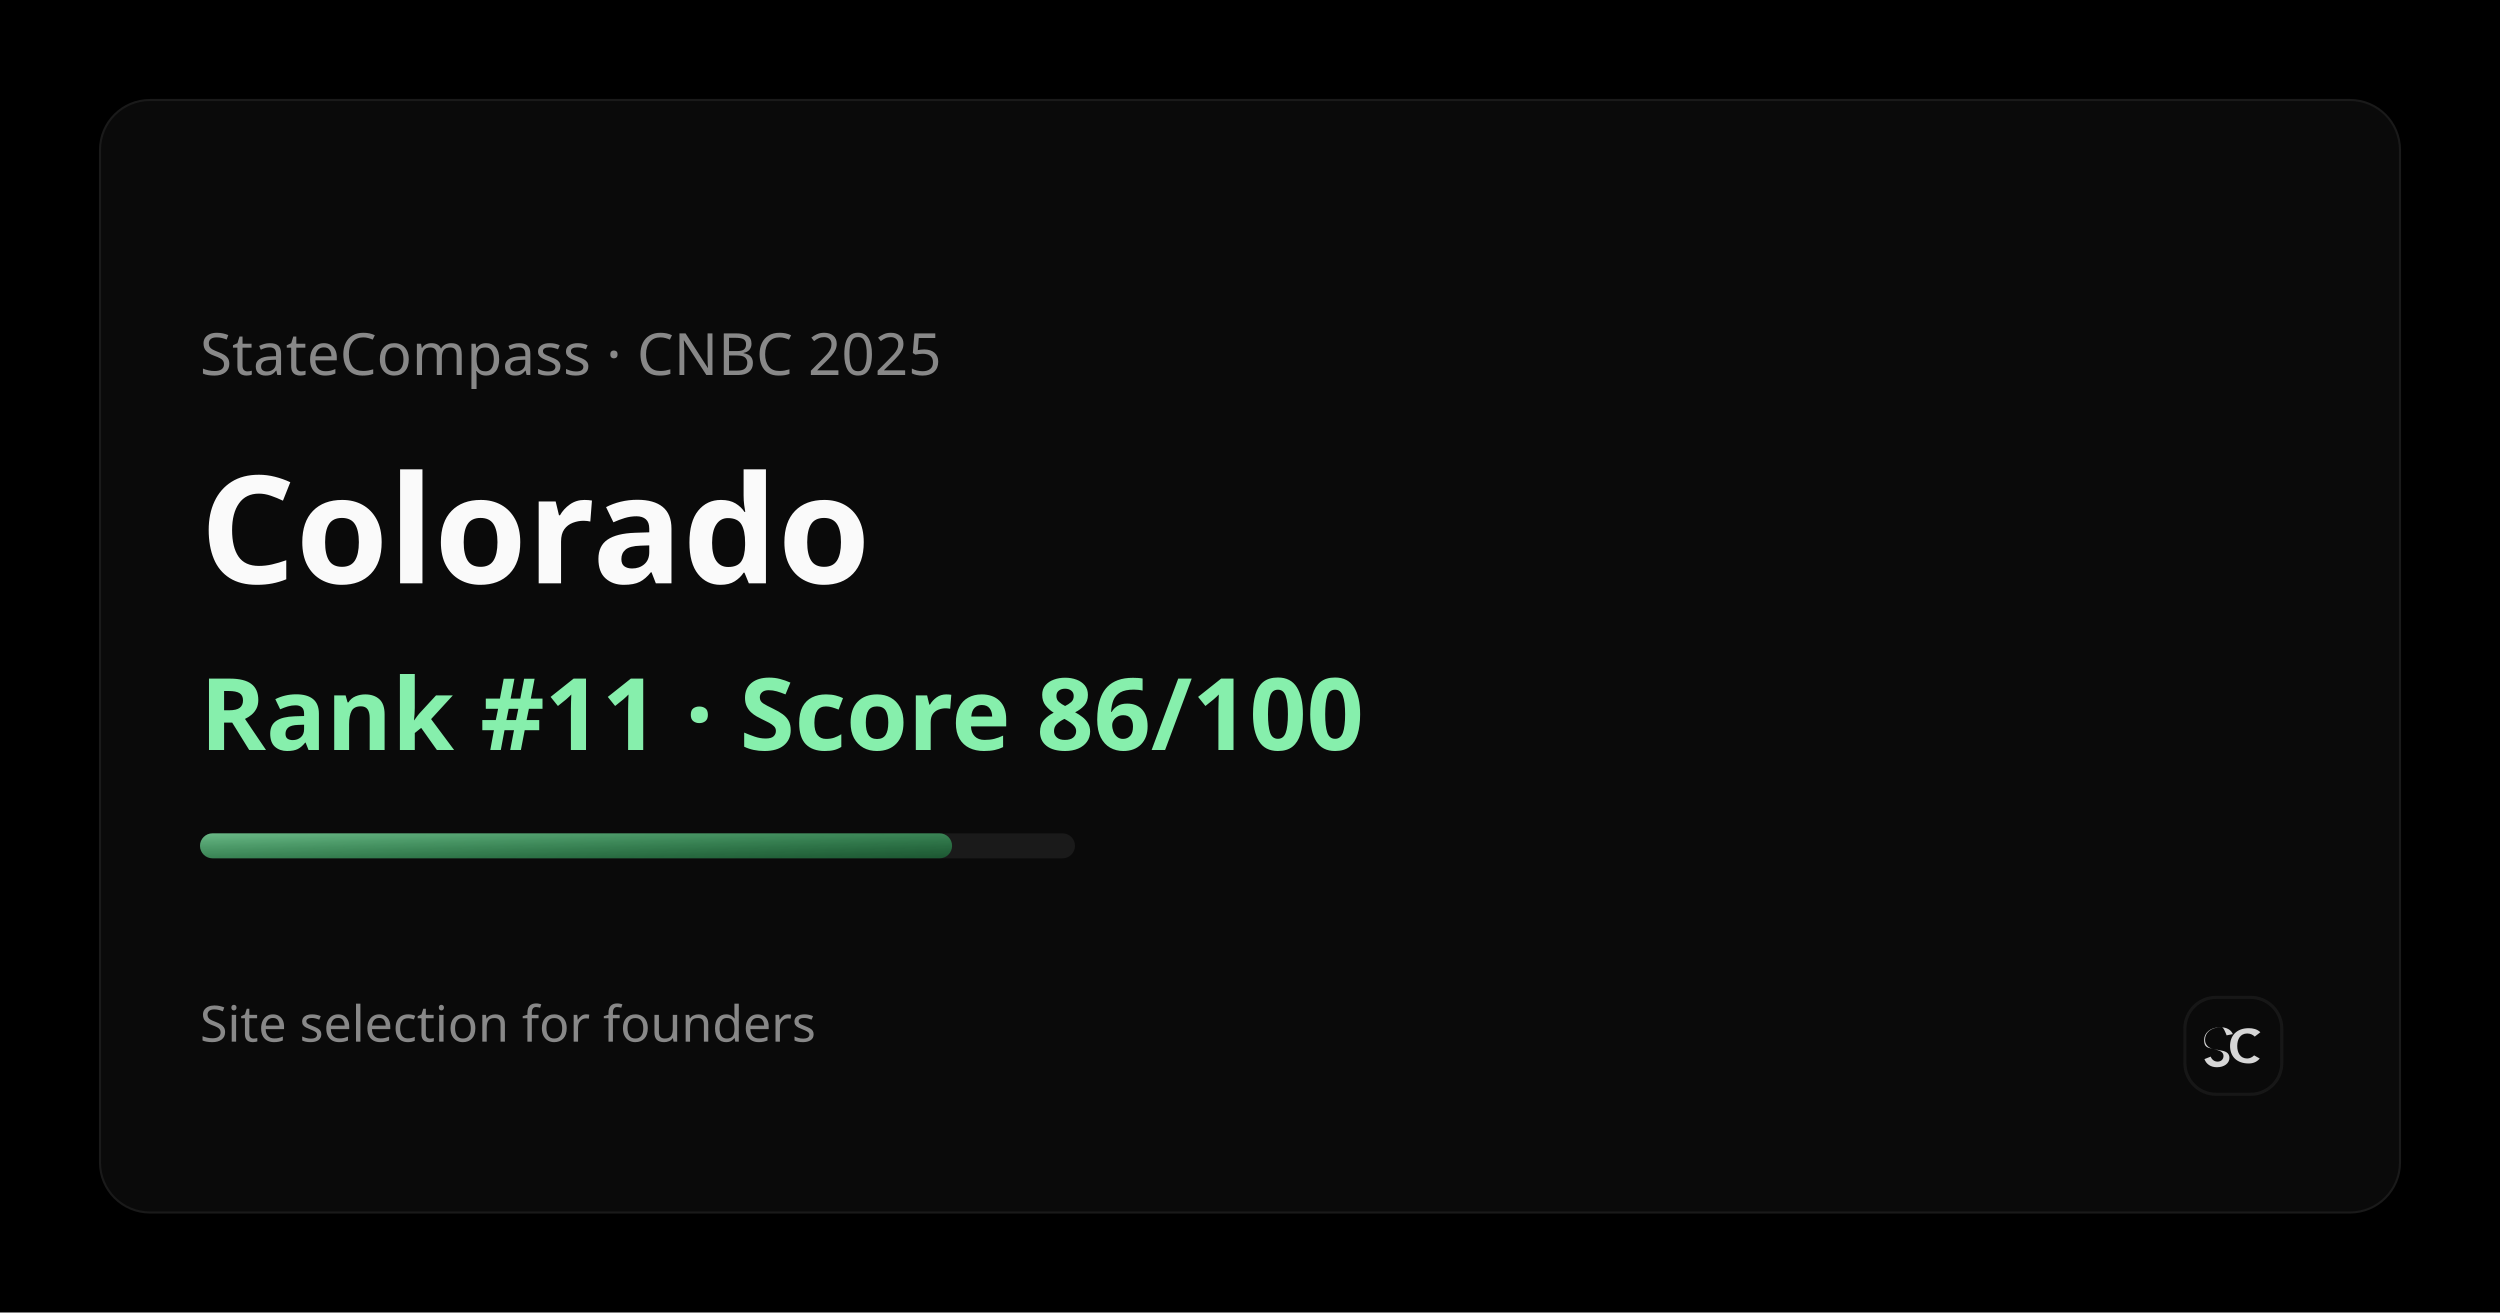
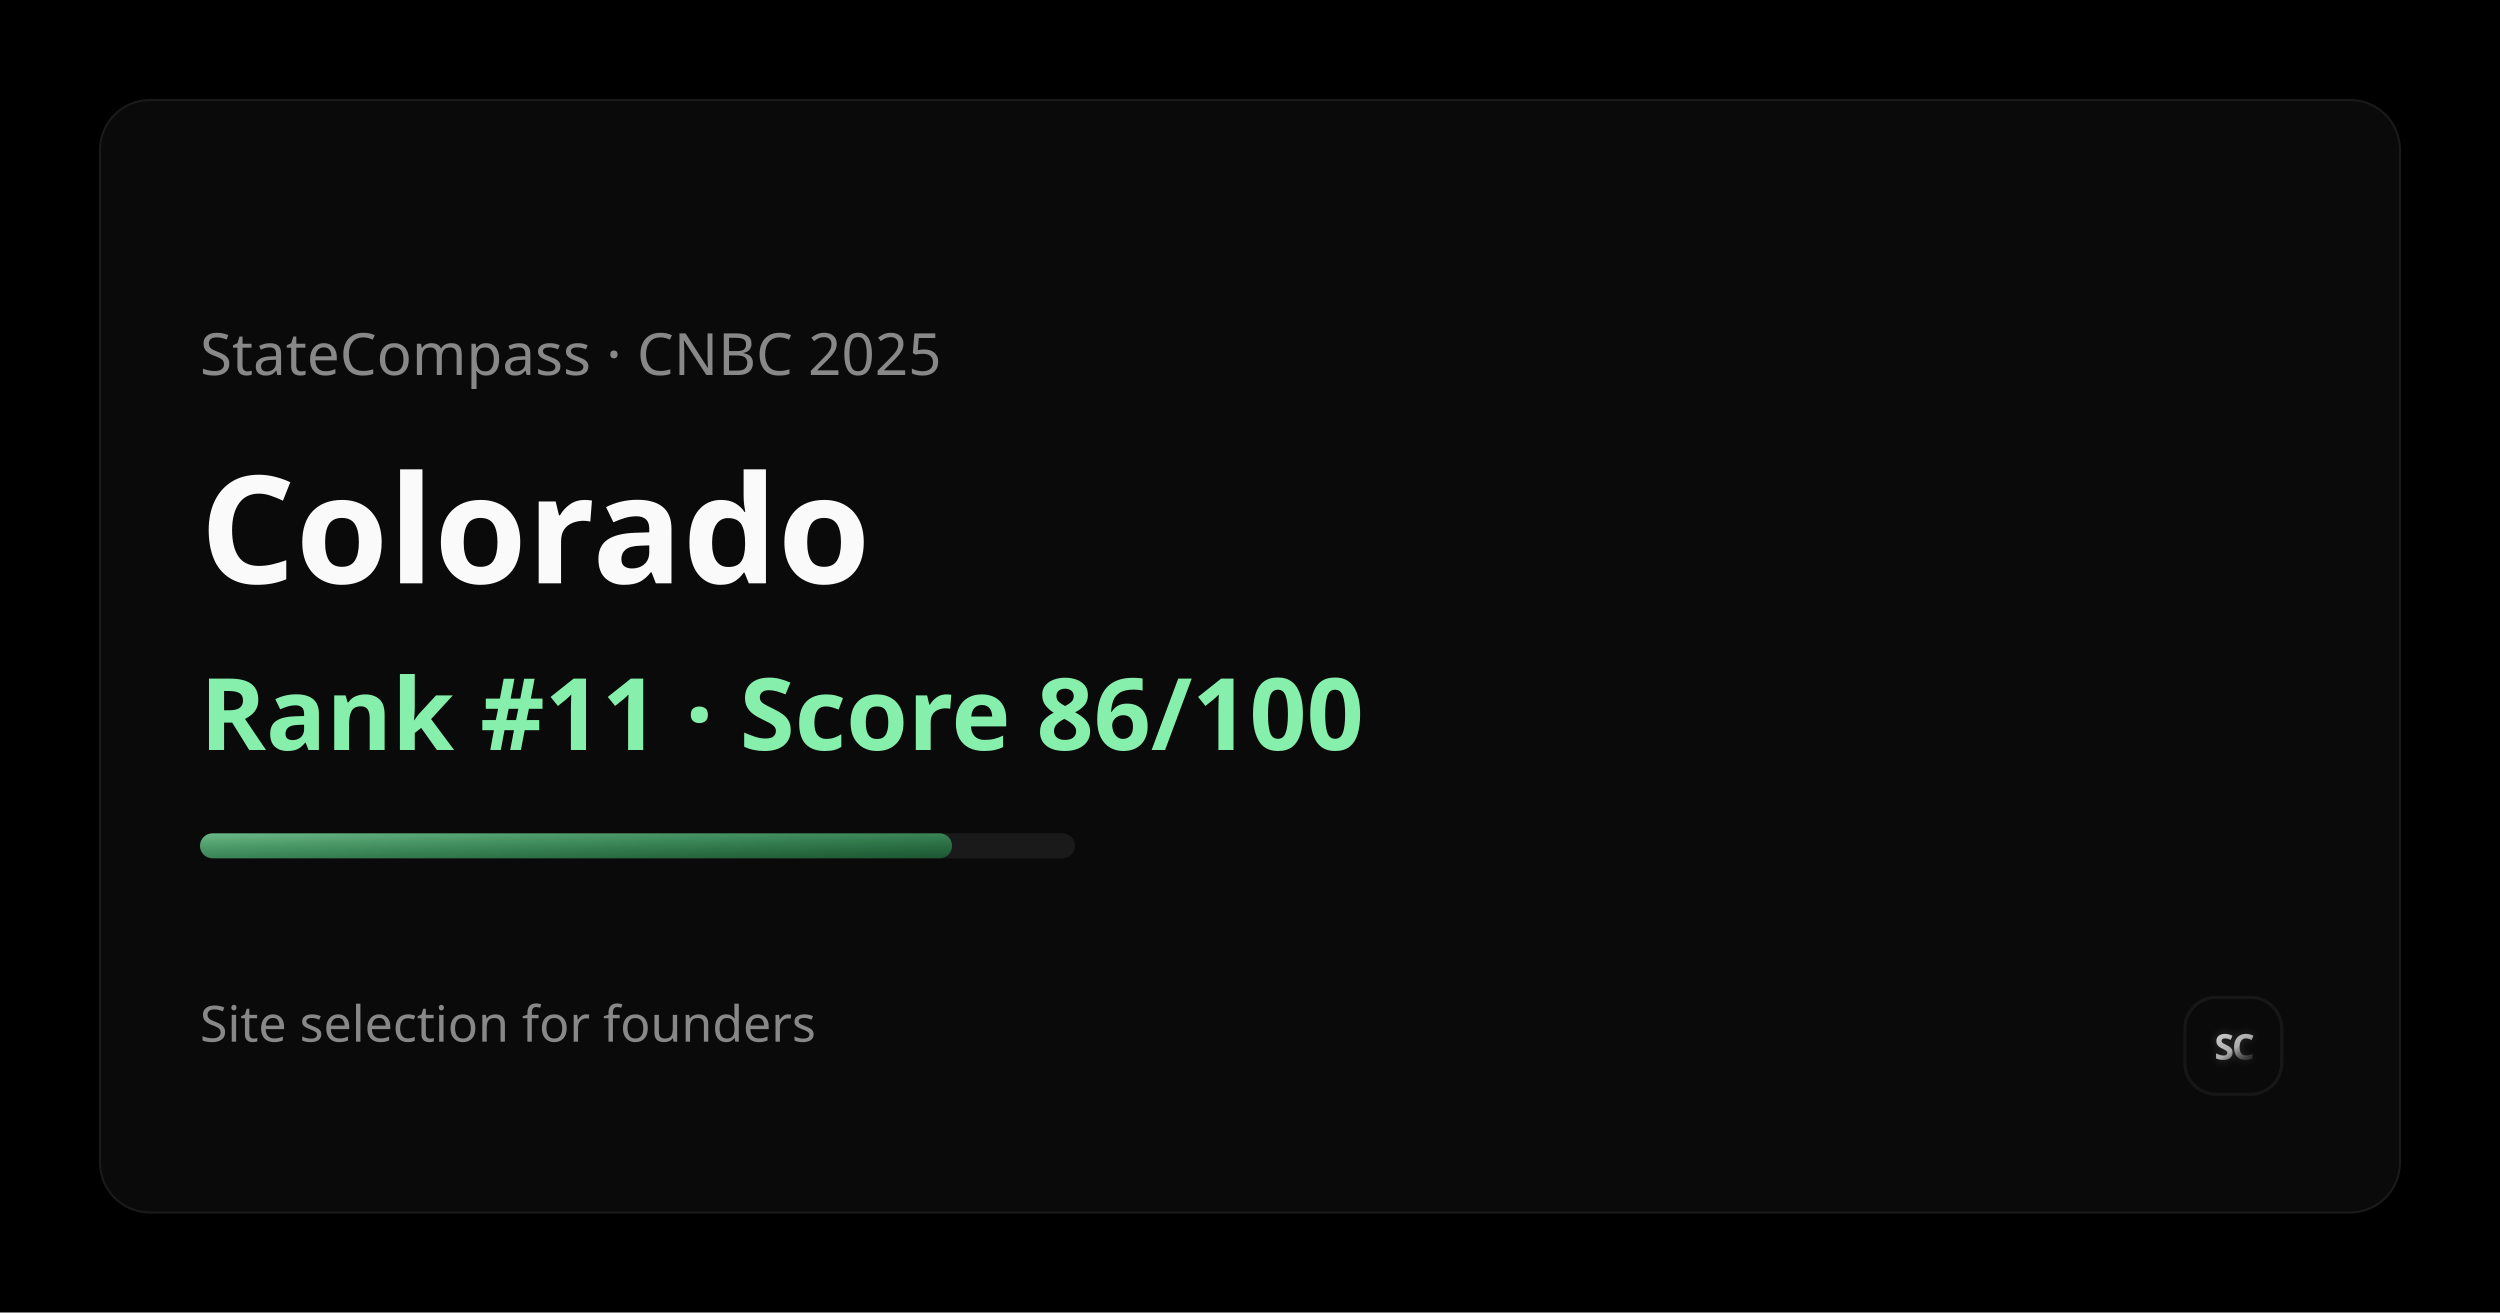
<svg xmlns="http://www.w3.org/2000/svg" width="1200" height="630" viewBox="0 0 1200 630">
  <defs>
    <linearGradient id="og-tier-green" x1="0%" y1="0%" x2="100%" y2="100%">
      <stop offset="0%" stop-color="#86efac" stop-opacity="0.75" />
      <stop offset="100%" stop-color="#22c55e" stop-opacity="0.35" />
    </linearGradient>
  </defs>
  <rect width="1200" height="630" fill="#000000" />
  <rect x="48" y="48" width="1104" height="534" rx="24" fill="#0a0a0a" stroke="#1a1a1a" />
  <text x="96" y="180" fill="#888888" font-family="system-ui,sans-serif" font-size="28">StateCompass · CNBC 2025</text>
  <text x="96" y="280" fill="#fafafa" font-family="system-ui,sans-serif" font-size="72" font-weight="700">Colorado</text>
  <text x="96" y="360" fill="#86efac" font-family="system-ui,sans-serif" font-size="48" font-weight="600">Rank #11 · Score 86/100</text>
  <rect x="96" y="400" width="420" height="12" rx="6" fill="#1a1a1a" />
  <rect x="96" y="400" width="361" height="12" rx="6" fill="url(#og-tier-green)" />
  <text x="96" y="500" fill="#888888" font-family="system-ui,sans-serif" font-size="24">Site selection for founders</text>
+   <defs>
+     <linearGradient id="og-sc-dazzle" x1="0%" y1="0%" x2="100%" y2="100%">
+       <stop offset="0%" stop-color="#ffffff" stop-opacity="0.92" />
+       <stop offset="52%" stop-color="#fafafa" stop-opacity="0.78" />
+       <stop offset="100%" stop-color="#525252" stop-opacity="0.36" />
+     </linearGradient>
+     <filter id="og-sc-glow" x="-100%" y="-100%" width="300%" height="300%" color-interpolation-filters="sRGB">
+       <feGaussianBlur in="SourceAlpha" stdDeviation="2.03" result="blur" />
+       <feFlood flood-color="#ffffff" flood-opacity="0.25" result="glowColor" />
+       <feComposite in="glowColor" in2="blur" operator="in" result="softGlow" />
+       <feMerge>
+         <feMergeNode in="softGlow" />
+         <feMergeNode in="SourceGraphic" />
+       </feMerge>
+     </filter>
+   </defs>
  <g transform="translate(1104, 534)" opacity="0.85">
    <g transform="translate(-56, -56)">
      <rect x="0.75" y="0.75" width="46.50" height="46.50" rx="15.00" fill="#0a0a0a" stroke="#1a1a1a" stroke-width="1.50" />
-       <g transform="translate(24.00,24.00) scale(1.5) translate(-9.35,-7.05)">
-         <path fill="#fafafa" d="M 5.6 1.1 C 2.1 1.1 0.3 2.9 0.3 5.1 C 0.3 6.6 1.2 7.7 3.1 8.1 L 5.7 8.6 C 7.4 8.9 8.1 9.7 8.1 10.9 C 8.1 12.6 6.5 13.9 4.1 13.9 C 2.1 13.9 0.7 12.9 0.1 11.3 L 2.1 10.5 C 2.5 11.5 3.3 12.1 4.3 12.1 C 5.5 12.1 6.2 11.3 6.2 10.3 C 6.2 9.3 5.5 8.7 3.9 8.3 L 1.5 7.7 C 0.1 7.3 0 6.1 0 5.1 C 0 2.9 2 1.1 5.2 1.1 C 7.2 1.1 8.6 1.9 9.2 3.3 L 7.2 3.7 C 6.8 2.7 6.2 1.1 5.6 1.1 Z" />
-         <path fill="#fafafa" d="M 14.3 1.4 C 10.3 1.4 8.3 3.9 8.3 7.1 C 8.3 10.3 10.3 12.7 14.3 12.7 C 15.8 12.7 17 12.1 17.8 11.1 L 16 10.1 C 15.4 10.7 14.6 11.1 13.8 11.1 C 11.6 11.1 10.6 9.3 10.6 7.1 C 10.6 4.9 11.6 3.1 13.8 3.1 C 14.8 3.1 15.6 3.5 16.2 4.1 L 18 2.7 C 17 1.7 15.6 1.4 14.3 1.4 Z" />
-       </g>
+       <text x="24.58" y="24.00" font-family="Sora, system-ui, sans-serif" font-size="17.04" font-weight="700" text-anchor="middle" dominant-baseline="central" letter-spacing="-0.055em" fill="url(#og-sc-dazzle)" filter="url(#og-sc-glow)">SC</text>
    </g>
  </g>
</svg>
